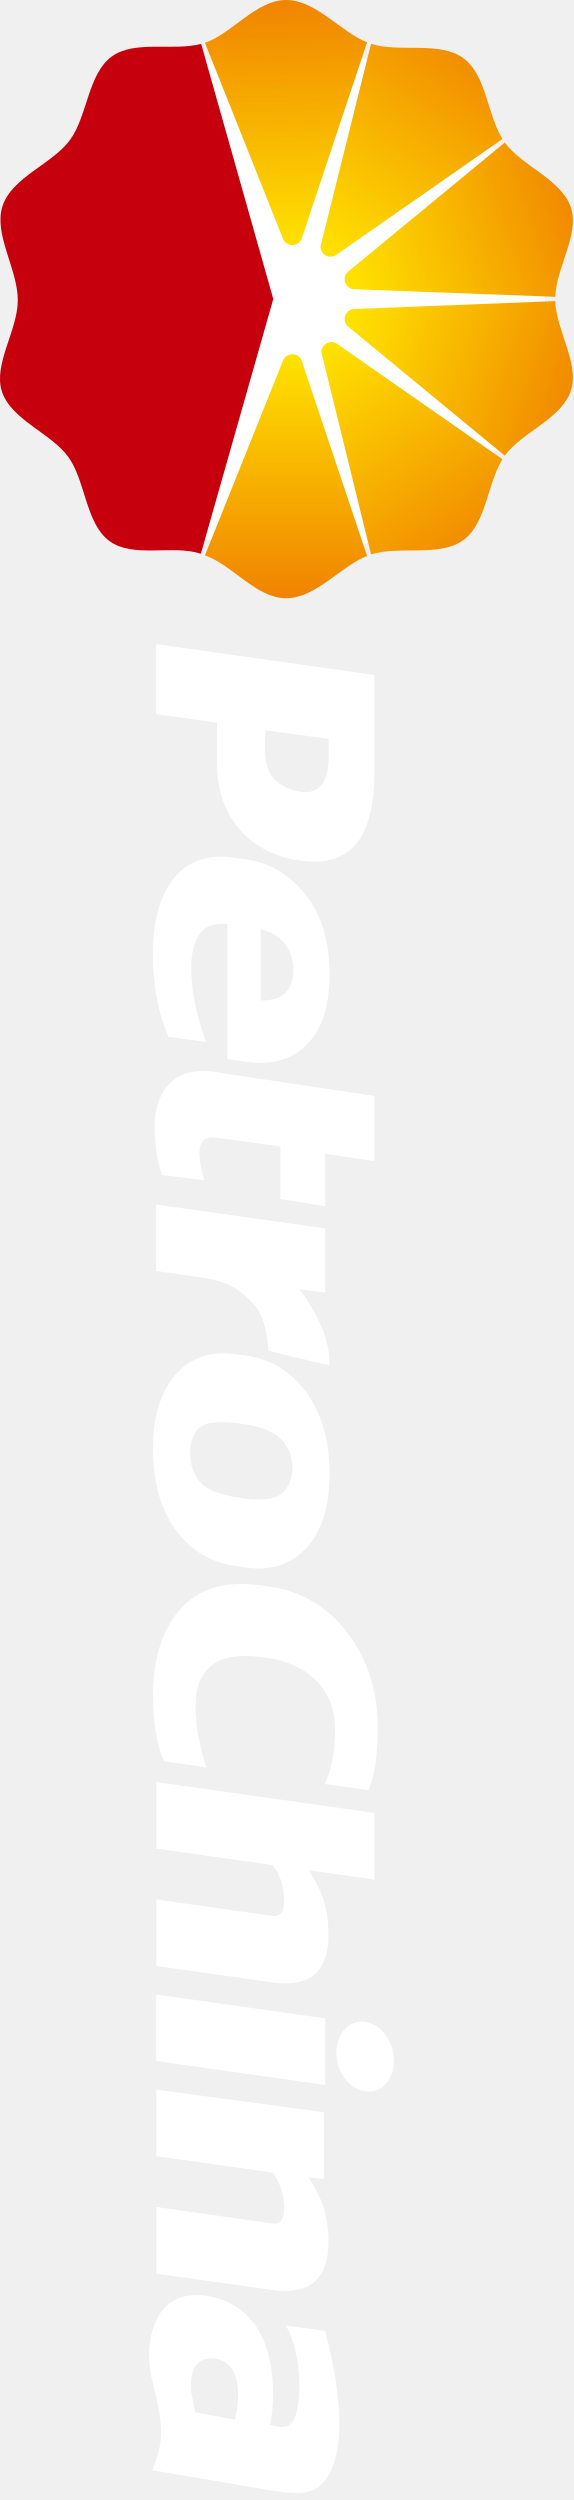
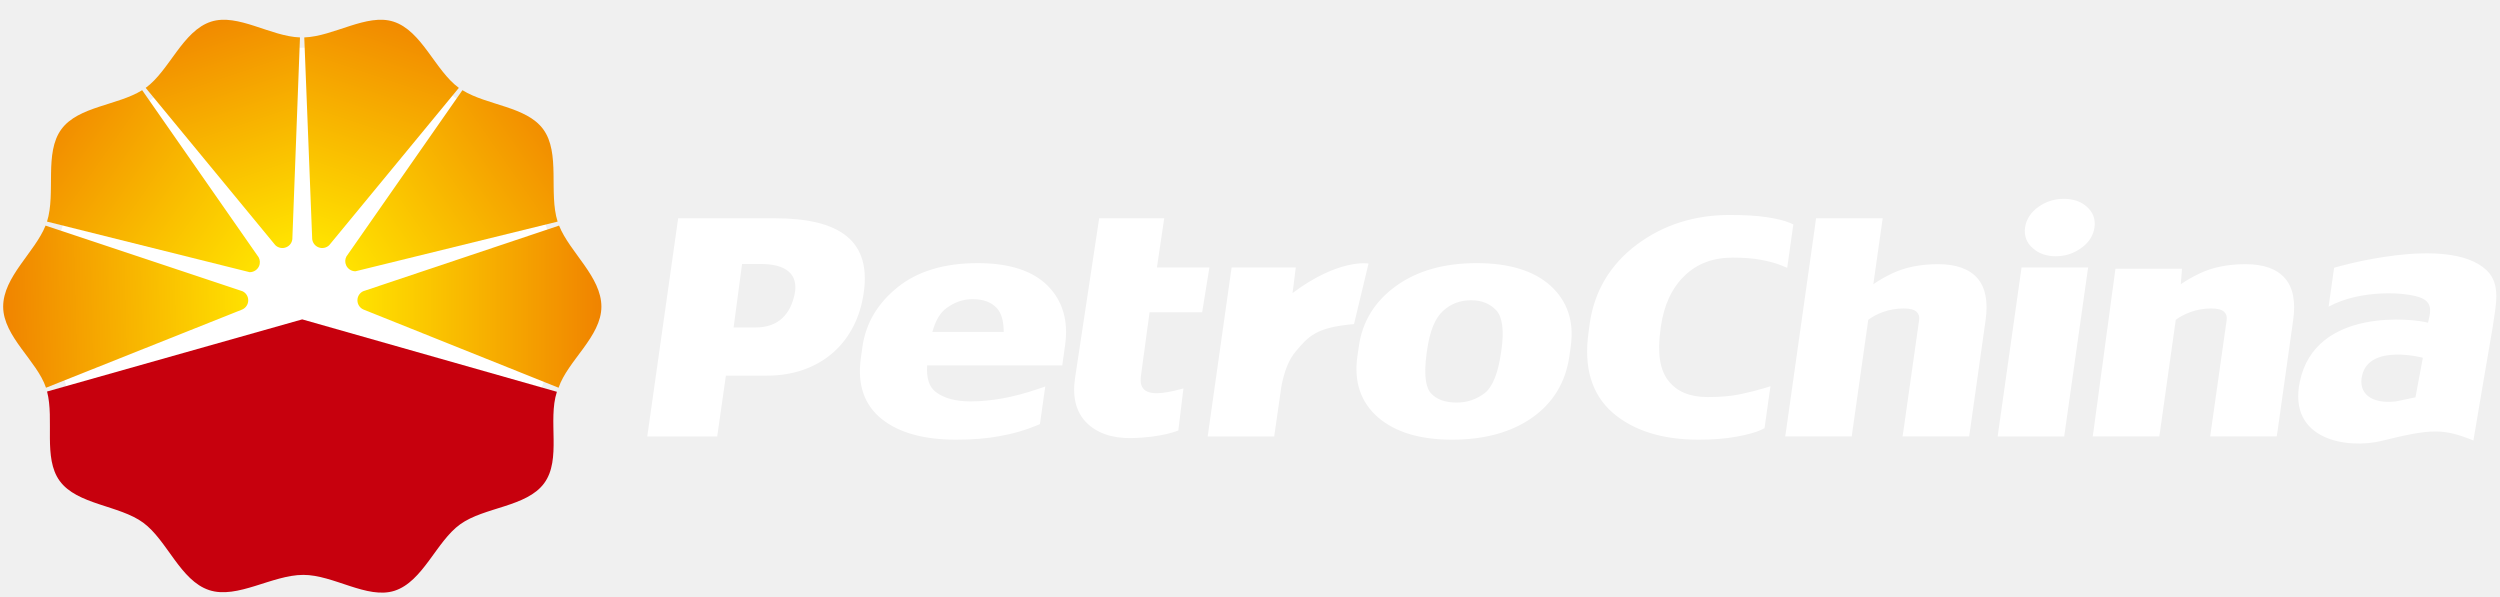
- <svg xmlns="http://www.w3.org/2000/svg" width="25" height="109" viewBox="0 0 25 109" fill="none">
-   <path d="M12.744 24.159C6.662 24.159 1.729 19.222 1.729 13.132C1.729 7.042 6.662 2.105 12.744 2.105C18.827 2.105 23.759 7.042 23.759 13.132C23.759 19.222 18.827 24.159 12.744 24.159Z" fill="white" />
-   <path d="M11.915 13.037L8.77 1.914C7.536 2.238 5.879 1.737 4.877 2.461C3.829 3.219 3.817 5.064 3.05 6.105C2.284 7.15 0.521 7.725 0.11 8.985C-0.292 10.21 0.773 11.723 0.775 13.084C0.777 14.401 -0.297 15.87 0.08 17.059C0.482 18.307 2.231 18.882 2.981 19.927C3.737 20.976 3.731 22.82 4.769 23.586C5.809 24.354 7.504 23.735 8.758 24.142L11.915 13.037Z" fill="#C7000D" />
-   <path fill-rule="evenodd" clip-rule="evenodd" d="M12.747 10.685C12.922 10.685 13.071 10.583 13.142 10.435L16.004 1.848C14.838 1.379 13.769 -0.003 12.467 3.53751e-06C11.167 0.004 10.109 1.472 8.935 1.867L12.344 10.42C12.411 10.576 12.566 10.685 12.747 10.685L12.747 10.685Z" fill="url(#paint0_linear_125_96)" />
-   <path fill-rule="evenodd" clip-rule="evenodd" d="M13.973 10.747L13.973 10.752C13.975 10.919 14.07 11.079 14.231 11.153C14.361 11.213 14.505 11.201 14.621 11.139L21.907 6.06C21.242 4.992 21.205 3.275 20.209 2.541C19.173 1.775 17.431 2.307 16.178 1.912L13.973 10.747Z" fill="url(#paint1_linear_125_96)" />
-   <path fill-rule="evenodd" clip-rule="evenodd" d="M15.061 12.344C15.124 12.495 15.261 12.592 15.413 12.608L24.208 12.941C24.255 11.65 25.267 10.23 24.897 9.068C24.498 7.825 22.761 7.25 22.009 6.214L15.15 11.867C15.03 11.991 14.99 12.177 15.061 12.344Z" fill="url(#paint2_linear_125_96)" />
-   <path fill-rule="evenodd" clip-rule="evenodd" d="M12.756 15.445L12.747 15.445L12.739 15.445C12.562 15.449 12.41 15.557 12.344 15.71L8.935 24.216C10.109 24.611 11.167 26.081 12.467 26.083C13.769 26.085 14.838 24.703 16.004 24.237L13.142 15.696C13.072 15.55 12.927 15.449 12.756 15.445Z" fill="url(#paint3_linear_125_96)" />
-   <path fill-rule="evenodd" clip-rule="evenodd" d="M14.012 15.354L14.012 15.359L16.178 24.174C17.431 23.777 19.173 24.307 20.209 23.543C21.205 22.808 21.242 21.091 21.907 20.023L14.661 14.968C14.543 14.904 14.4 14.895 14.271 14.954C14.11 15.029 14.014 15.187 14.012 15.354L14.012 15.354Z" fill="url(#paint4_linear_125_96)" />
-   <path fill-rule="evenodd" clip-rule="evenodd" d="M15.061 13.739C15.124 13.589 15.261 13.493 15.413 13.474L24.208 13.128C24.255 14.42 25.267 15.855 24.897 17.016C24.498 18.258 22.761 18.834 22.009 19.868L15.15 14.216C15.03 14.093 14.99 13.906 15.061 13.739Z" fill="url(#paint5_linear_125_96)" />
-   <path fill-rule="evenodd" clip-rule="evenodd" d="M6.811 28.083L16.324 29.43L16.324 33.623C16.324 36.434 15.382 37.936 12.883 37.49C10.761 37.109 9.462 35.501 9.462 33.306L9.462 31.511L6.811 31.132L6.811 28.083ZM13.021 34.509C13.888 34.684 14.33 34.127 14.33 33.042L14.33 32.215L11.563 31.846L11.563 32.812C11.563 33.808 12.148 34.328 13.021 34.509ZM13.383 45.539C12.722 46.197 11.849 46.45 10.79 46.3L10.15 46.21L9.91 46.177L9.91 40.286C9.356 40.247 8.963 40.372 8.746 40.664C8.475 41.021 8.339 41.529 8.339 42.177C8.339 42.623 8.384 43.091 8.471 43.573C8.557 44.057 8.695 44.567 8.871 45.093L8.989 45.435L8.647 45.386L7.502 45.225L7.348 45.202L7.285 45.05C7.083 44.564 6.926 44.029 6.827 43.459C6.719 42.895 6.67 42.25 6.67 41.538C6.67 40.149 6.969 39.064 7.562 38.317C8.175 37.54 9.076 37.231 10.24 37.397L10.725 37.465C11.748 37.611 12.617 38.127 13.32 39.002C14.018 39.871 14.368 41.045 14.368 42.486C14.368 43.861 14.038 44.887 13.383 45.539ZM11.366 43.624C11.849 43.624 12.203 43.52 12.416 43.314C12.672 43.072 12.795 42.73 12.795 42.265C12.795 41.862 12.672 41.495 12.416 41.14C12.208 40.85 11.854 40.644 11.366 40.513L11.366 43.624ZM14.178 52.592L12.225 52.276L12.225 49.983L9.498 49.613C9.199 49.573 8.668 49.524 8.697 50.352C8.712 50.821 8.907 51.459 8.907 51.459L7.071 51.237C7.071 51.237 6.764 50.525 6.739 49.187C6.725 48.333 6.967 47.676 7.413 47.232C7.864 46.783 8.512 46.613 9.338 46.731L16.324 47.786L16.324 50.621L14.178 50.304L14.178 52.592ZM13.378 67.47C12.708 68.201 11.819 68.499 10.742 68.347L10.305 68.285C9.163 68.122 8.263 67.57 7.62 66.65C6.985 65.741 6.67 64.572 6.67 63.169C6.67 61.776 6.996 60.691 7.641 59.947C8.297 59.189 9.196 58.884 10.305 59.044L10.742 59.109C11.825 59.258 12.717 59.812 13.382 60.744C14.038 61.66 14.368 62.838 14.368 64.241C14.368 65.659 14.037 66.743 13.378 67.47ZM10.57 62.083L10.469 62.066C9.346 61.909 8.889 62.076 8.702 62.244C8.423 62.494 8.289 62.864 8.289 63.371C8.289 63.829 8.423 64.226 8.698 64.591C8.96 64.933 9.569 65.182 10.469 65.307L10.57 65.323C11.43 65.445 12.013 65.368 12.305 65.103C12.603 64.824 12.748 64.465 12.748 64.002C12.748 63.522 12.597 63.117 12.279 62.775C11.968 62.429 11.391 62.196 10.57 62.083ZM16.117 77.912L16.053 78.053L15.894 78.028L14.512 77.834L14.163 77.783L14.291 77.469C14.368 77.276 14.44 77.006 14.508 76.661C14.575 76.314 14.607 75.896 14.607 75.418C14.607 74.554 14.353 73.864 13.823 73.315C13.294 72.76 12.546 72.411 11.602 72.276L11.474 72.26C10.459 72.115 9.702 72.23 9.232 72.609C8.76 72.983 8.527 73.542 8.527 74.322C8.527 74.873 8.569 75.351 8.654 75.746C8.741 76.149 8.825 76.477 8.897 76.719L8.999 77.055L8.669 77.006L7.312 76.815L7.17 76.794L7.105 76.659C6.996 76.442 6.897 76.091 6.804 75.584C6.71 75.094 6.67 74.533 6.67 73.912C6.67 72.329 7.068 71.07 7.849 70.172C8.647 69.257 9.827 68.905 11.358 69.124L11.719 69.171C13.146 69.372 14.305 70.066 15.173 71.224C16.031 72.369 16.467 73.733 16.467 75.267C16.467 75.914 16.437 76.461 16.371 76.891C16.303 77.333 16.223 77.67 16.117 77.912L16.117 77.912ZM13.708 86.08C13.302 86.43 12.688 86.548 11.884 86.433L7.05 85.751L6.812 85.715L6.812 82.813L7.05 82.85L11.89 83.535C12.035 83.555 12.148 83.523 12.24 83.429C12.339 83.334 12.39 83.14 12.39 82.864C12.39 82.548 12.338 82.243 12.235 81.957C12.146 81.71 12.031 81.496 11.895 81.318L7.05 80.63L6.812 80.599L6.812 77.697L7.05 77.732L16.087 79.01L16.324 79.042L16.324 81.947L16.087 81.914L13.447 81.539C13.618 81.782 13.777 82.061 13.925 82.373C14.188 82.929 14.322 83.599 14.322 84.359C14.322 85.147 14.115 85.724 13.708 86.08ZM13.708 99.487C13.302 99.839 12.688 99.96 11.884 99.844L7.05 99.164L6.812 99.125L6.812 96.225L7.05 96.259L11.89 96.945C12.035 96.966 12.148 96.929 12.24 96.837C12.339 96.741 12.39 96.547 12.39 96.275C12.39 95.961 12.338 95.654 12.235 95.368C12.146 95.121 12.031 94.905 11.895 94.725L7.05 94.043L6.812 94.006L6.812 91.104L7.05 91.14L14.123 92.095L14.123 94.998L13.447 94.944C13.618 95.189 13.777 95.47 13.925 95.78C14.188 96.338 14.322 97.006 14.322 97.77C14.322 98.556 14.115 99.134 13.708 99.487ZM15.016 88.493C15.253 88.219 15.561 88.104 15.93 88.156C16.286 88.211 16.588 88.408 16.83 88.749C17.057 89.076 17.171 89.444 17.171 89.845C17.171 90.256 17.057 90.587 16.826 90.848C16.585 91.12 16.282 91.23 15.93 91.182C15.563 91.13 15.253 90.931 15.016 90.587C14.785 90.266 14.667 89.898 14.667 89.489C14.667 89.09 14.785 88.753 15.016 88.493ZM14.178 90.904L13.939 90.87L7.05 89.894L6.811 89.861L6.811 86.96L7.05 86.993L13.939 87.968L14.178 88.001L14.178 90.904ZM14.349 59.53L11.71 58.897C11.567 57.231 11.17 56.907 10.514 56.352C9.857 55.793 8.702 55.688 8.702 55.688L6.811 55.416L6.811 52.516L14.178 53.56L14.178 56.358L13.062 56.218C14.581 58.242 14.35 59.526 14.349 59.53ZM14.06 108.274C13.442 108.928 12.505 108.672 11.551 108.539C11.551 108.539 6.641 107.696 6.635 107.703C7.16 106.387 7.16 105.886 6.62 103.71C6.249 102.206 6.653 99.604 9.196 100.134C12.474 100.809 11.939 105.166 11.768 105.723C12.098 105.791 12.59 105.988 12.833 105.467C13.122 104.852 13.231 102.781 12.469 101.389L14.167 101.629C14.167 101.629 15.647 106.603 14.06 108.274ZM8.517 105.176L10.242 105.498C10.242 105.498 10.862 103.179 9.476 102.851C8.734 102.674 8.209 103.188 8.339 104.328L8.517 105.176Z" fill="white" />
+ <svg xmlns="http://www.w3.org/2000/svg" width="109" height="26" viewBox="0 0 109 26" fill="none">
+   <path d="M24.297 13.095C24.297 19.178 19.36 24.11 13.271 24.11C7.18 24.11 2.243 19.178 2.243 13.095C2.243 7.013 7.18 2.081 13.271 2.081C19.36 2.081 24.297 7.013 24.297 13.095Z" fill="white" />
+   <path d="M13.176 13.925L2.052 17.07C2.376 18.304 1.875 19.961 2.599 20.963C3.357 22.011 5.202 22.023 6.244 22.789C7.289 23.556 7.863 25.319 9.123 25.73C10.348 26.132 11.861 25.067 13.222 25.065C14.539 25.062 16.008 26.137 17.197 25.759C18.445 25.358 19.021 23.608 20.065 22.859C21.114 22.103 22.958 22.109 23.724 21.071C24.492 20.031 23.873 18.336 24.28 17.082L13.176 13.925Z" fill="#C7000D" />
+   <path fill-rule="evenodd" clip-rule="evenodd" d="M10.823 13.093C10.823 12.918 10.722 12.769 10.573 12.698L1.986 9.836C1.518 11.002 0.136 12.071 0.138 13.373C0.142 14.673 1.611 15.731 2.006 16.905L10.558 13.496C10.714 13.429 10.823 13.274 10.823 13.093V13.093Z" fill="url(#paint0_linear_394_22)" />
+   <path fill-rule="evenodd" clip-rule="evenodd" d="M10.885 11.867H10.89C11.057 11.866 11.217 11.77 11.291 11.609C11.351 11.479 11.339 11.335 11.277 11.219L6.198 3.932C5.13 4.598 3.413 4.635 2.679 5.631C1.913 6.667 2.445 8.409 2.05 9.662L10.885 11.867Z" fill="url(#paint1_linear_394_22)" />
+   <path fill-rule="evenodd" clip-rule="evenodd" d="M12.482 10.779C12.633 10.716 12.73 10.579 12.746 10.427L13.079 1.632C11.788 1.585 10.368 0.572 9.206 0.943C7.964 1.342 7.388 3.079 6.352 3.831L12.005 10.69C12.129 10.81 12.316 10.85 12.482 10.779Z" fill="url(#paint2_linear_394_22)" />
+   <path fill-rule="evenodd" clip-rule="evenodd" d="M15.584 13.084V13.093V13.101C15.587 13.278 15.695 13.43 15.848 13.496L24.354 16.905C24.749 15.731 26.219 14.673 26.221 13.373C26.223 12.071 24.842 11.002 24.375 9.836L15.834 12.698C15.688 12.768 15.587 12.913 15.584 13.084Z" fill="url(#paint3_linear_394_22)" />
+   <path fill-rule="evenodd" clip-rule="evenodd" d="M15.492 11.828H15.497L24.312 9.662C23.915 8.409 24.445 6.667 23.681 5.631C22.946 4.635 21.23 4.598 20.162 3.932L15.106 11.179C15.042 11.296 15.033 11.44 15.093 11.569C15.167 11.73 15.325 11.826 15.492 11.828V11.828Z" fill="url(#paint4_linear_394_22)" />
+   <path fill-rule="evenodd" clip-rule="evenodd" d="M13.877 10.779C13.727 10.716 13.631 10.579 13.612 10.427L13.266 1.632C14.558 1.585 15.993 0.572 17.154 0.943C18.396 1.342 18.972 3.079 20.006 3.831L14.354 10.69C14.231 10.81 14.044 10.85 13.877 10.779Z" fill="url(#paint5_linear_394_22)" />
+   <path fill-rule="evenodd" clip-rule="evenodd" d="M28.221 19.029L29.568 9.516H33.761C36.572 9.516 38.075 10.458 37.628 12.957C37.247 15.079 35.639 16.378 33.444 16.378H31.649L31.27 19.029H28.221ZM34.647 12.819C34.822 11.952 34.265 11.51 33.18 11.51H32.354L31.984 14.277H32.95C33.946 14.277 34.466 13.692 34.647 12.819ZM45.677 12.456C46.335 13.117 46.589 13.991 46.438 15.05L46.348 15.69L46.315 15.93L40.424 15.93C40.386 16.483 40.51 16.876 40.803 17.093C41.159 17.365 41.667 17.501 42.316 17.501C42.761 17.501 43.229 17.456 43.712 17.369C44.195 17.283 44.706 17.145 45.232 16.968L45.574 16.851L45.524 17.193L45.363 18.338L45.34 18.492L45.188 18.555C44.702 18.757 44.167 18.914 43.598 19.013C43.033 19.121 42.388 19.17 41.676 19.17C40.287 19.17 39.202 18.871 38.455 18.278C37.678 17.664 37.37 16.763 37.535 15.6L37.603 15.114C37.749 14.092 38.266 13.222 39.141 12.52C40.009 11.822 41.183 11.472 42.624 11.472C43.999 11.472 45.025 11.802 45.677 12.456ZM43.762 14.473C43.762 13.991 43.659 13.637 43.452 13.424C43.21 13.168 42.868 13.044 42.403 13.044C42 13.044 41.634 13.168 41.278 13.424C40.989 13.632 40.782 13.986 40.652 14.473L43.762 14.473ZM52.73 11.662L52.414 13.615H50.121L49.751 16.342C49.711 16.641 49.662 17.172 50.49 17.143C50.959 17.128 51.598 16.933 51.598 16.933L51.375 18.769C51.375 18.769 50.663 19.076 49.325 19.101C48.472 19.115 47.814 18.873 47.371 18.427C46.922 17.975 46.751 17.328 46.869 16.502L47.924 9.516H50.76L50.442 11.662H52.73ZM67.608 12.462C68.34 13.132 68.638 14.02 68.485 15.097L68.424 15.535C68.26 16.677 67.708 17.577 66.788 18.22C65.879 18.854 64.71 19.17 63.308 19.17C61.914 19.17 60.829 18.843 60.085 18.199C59.328 17.543 59.022 16.644 59.182 15.535L59.247 15.097C59.396 14.015 59.95 13.123 60.883 12.458C61.798 11.802 62.976 11.472 64.379 11.472C65.797 11.472 66.881 11.803 67.608 12.462ZM62.221 15.27L62.205 15.371C62.047 16.494 62.214 16.95 62.382 17.138C62.633 17.417 63.002 17.551 63.509 17.551C63.967 17.551 64.365 17.417 64.73 17.142C65.071 16.88 65.32 16.271 65.445 15.371L65.461 15.27C65.584 14.41 65.506 13.827 65.241 13.535C64.962 13.237 64.603 13.092 64.141 13.092C63.66 13.092 63.255 13.243 62.913 13.56C62.568 13.871 62.334 14.449 62.221 15.27ZM78.051 9.723L78.192 9.787L78.166 9.946L77.972 11.328L77.921 11.677L77.608 11.549C77.415 11.472 77.144 11.4 76.799 11.332C76.452 11.265 76.034 11.232 75.556 11.232C74.692 11.232 74.003 11.487 73.453 12.017C72.898 12.546 72.549 13.294 72.414 14.237L72.398 14.366C72.253 15.381 72.368 16.138 72.748 16.608C73.121 17.08 73.68 17.312 74.46 17.312C75.011 17.312 75.489 17.271 75.884 17.186C76.287 17.099 76.615 17.015 76.857 16.943L77.194 16.841L77.144 17.171L76.954 18.528L76.933 18.67L76.797 18.735C76.58 18.843 76.229 18.943 75.722 19.036C75.232 19.13 74.671 19.17 74.05 19.17C72.467 19.17 71.208 18.772 70.31 17.991C69.395 17.193 69.043 16.013 69.262 14.482L69.309 14.121C69.511 12.694 70.205 11.535 71.362 10.667C72.507 9.809 73.871 9.373 75.406 9.373C76.053 9.373 76.599 9.403 77.029 9.469C77.471 9.537 77.808 9.617 78.051 9.723V9.723ZM86.218 12.132C86.568 12.538 86.686 13.152 86.572 13.956L85.89 18.79L85.853 19.028H82.951L82.988 18.79L83.674 13.95C83.693 13.805 83.661 13.692 83.567 13.6C83.472 13.501 83.278 13.449 83.002 13.449C82.686 13.449 82.382 13.502 82.096 13.605C81.848 13.694 81.634 13.809 81.456 13.945L80.768 18.79L80.737 19.028H77.835L77.871 18.79L79.149 9.752L79.18 9.516H82.085L82.052 9.752L81.677 12.393C81.921 12.222 82.199 12.063 82.511 11.915C83.067 11.652 83.737 11.518 84.498 11.518C85.285 11.518 85.862 11.725 86.218 12.132ZM99.625 12.132C99.977 12.538 100.098 13.152 99.982 13.956L99.302 18.79L99.264 19.028H96.364L96.397 18.79L97.083 13.95C97.104 13.805 97.067 13.692 96.976 13.6C96.879 13.501 96.685 13.449 96.413 13.449C96.099 13.449 95.792 13.502 95.507 13.605C95.259 13.694 95.043 13.809 94.863 13.945L94.181 18.79L94.144 19.028H91.242L91.278 18.79L92.233 11.717H95.136L95.082 12.393C95.328 12.222 95.608 12.063 95.919 11.915C96.476 11.652 97.144 11.518 97.908 11.518C98.694 11.518 99.272 11.725 99.625 12.132ZM88.632 10.824C88.357 10.587 88.242 10.279 88.294 9.91C88.35 9.554 88.546 9.252 88.888 9.01C89.214 8.783 89.582 8.669 89.984 8.669C90.394 8.669 90.726 8.783 90.986 9.014C91.258 9.255 91.368 9.557 91.32 9.91C91.269 10.277 91.069 10.587 90.726 10.824C90.404 11.055 90.036 11.173 89.628 11.173C89.228 11.173 88.891 11.055 88.632 10.824ZM91.043 11.662L91.008 11.901L90.033 18.79L89.999 19.029L87.098 19.029L87.131 18.79L88.106 11.901L88.139 11.662H91.043ZM59.668 11.491L59.035 14.13C57.37 14.273 57.045 14.67 56.491 15.326C55.932 15.983 55.827 17.138 55.827 17.138L55.555 19.029H52.655L53.698 11.662H56.496L56.356 12.777C58.38 11.259 59.665 11.49 59.668 11.491ZM108.412 11.78C109.066 12.398 108.81 13.335 108.677 14.289C108.677 14.289 107.835 19.199 107.841 19.204C106.526 18.68 106.024 18.68 103.849 19.22C102.344 19.591 99.743 19.187 100.272 16.644C100.947 13.366 105.304 13.901 105.861 14.072C105.929 13.742 106.126 13.25 105.605 13.007C104.99 12.718 102.919 12.608 101.527 13.371L101.767 11.673C101.767 11.673 106.741 10.193 108.412 11.78ZM105.314 17.323L105.636 15.598C105.636 15.598 103.317 14.978 102.989 16.364C102.812 17.106 103.326 17.631 104.466 17.501L105.314 17.323Z" fill="white" />
  <defs>
-     <linearGradient id="paint0_linear_125_96" x1="12.611" y1="10.773" x2="12.327" y2="-0.091" gradientUnits="userSpaceOnUse">
+     <linearGradient id="paint0_linear_394_22" x1="10.912" y1="13.229" x2="0.047" y2="13.513" gradientUnits="userSpaceOnUse">
      <stop stop-color="#FFE200" />
      <stop offset="1" stop-color="#F08300" />
    </linearGradient>
-     <linearGradient id="paint1_linear_125_96" x1="14.571" y1="11.331" x2="21.317" y2="1.662" gradientUnits="userSpaceOnUse">
+     <linearGradient id="paint1_linear_394_22" x1="11.469" y1="11.269" x2="1.8" y2="4.523" gradientUnits="userSpaceOnUse">
      <stop stop-color="#FFE200" />
      <stop offset="1" stop-color="#F08300" />
    </linearGradient>
-     <linearGradient id="paint2_linear_125_96" x1="14.947" y1="11.315" x2="25.312" y2="7.845" gradientUnits="userSpaceOnUse">
+     <linearGradient id="paint2_linear_394_22" x1="11.453" y1="10.892" x2="7.983" y2="0.528" gradientUnits="userSpaceOnUse">
      <stop stop-color="#FFE200" />
      <stop offset="1" stop-color="#F08300" />
    </linearGradient>
-     <linearGradient id="paint3_linear_125_96" x1="12.469" y1="15.445" x2="12.469" y2="26.085" gradientUnits="userSpaceOnUse">
+     <linearGradient id="paint3_linear_394_22" x1="15.584" y1="13.371" x2="26.223" y2="13.371" gradientUnits="userSpaceOnUse">
      <stop stop-color="#FFE200" />
      <stop offset="1" stop-color="#F08300" />
    </linearGradient>
-     <linearGradient id="paint4_linear_125_96" x1="14.609" y1="14.777" x2="21.318" y2="24.419" gradientUnits="userSpaceOnUse">
+     <linearGradient id="paint4_linear_394_22" x1="14.915" y1="11.231" x2="24.557" y2="4.522" gradientUnits="userSpaceOnUse">
      <stop stop-color="#FFE200" />
      <stop offset="1" stop-color="#F08300" />
    </linearGradient>
-     <linearGradient id="paint5_linear_125_96" x1="14.945" y1="14.763" x2="25.314" y2="18.228" gradientUnits="userSpaceOnUse">
+     <linearGradient id="paint5_linear_394_22" x1="14.901" y1="10.895" x2="18.366" y2="0.526" gradientUnits="userSpaceOnUse">
      <stop stop-color="#FFE200" />
      <stop offset="1" stop-color="#F08300" />
    </linearGradient>
  </defs>
</svg>
